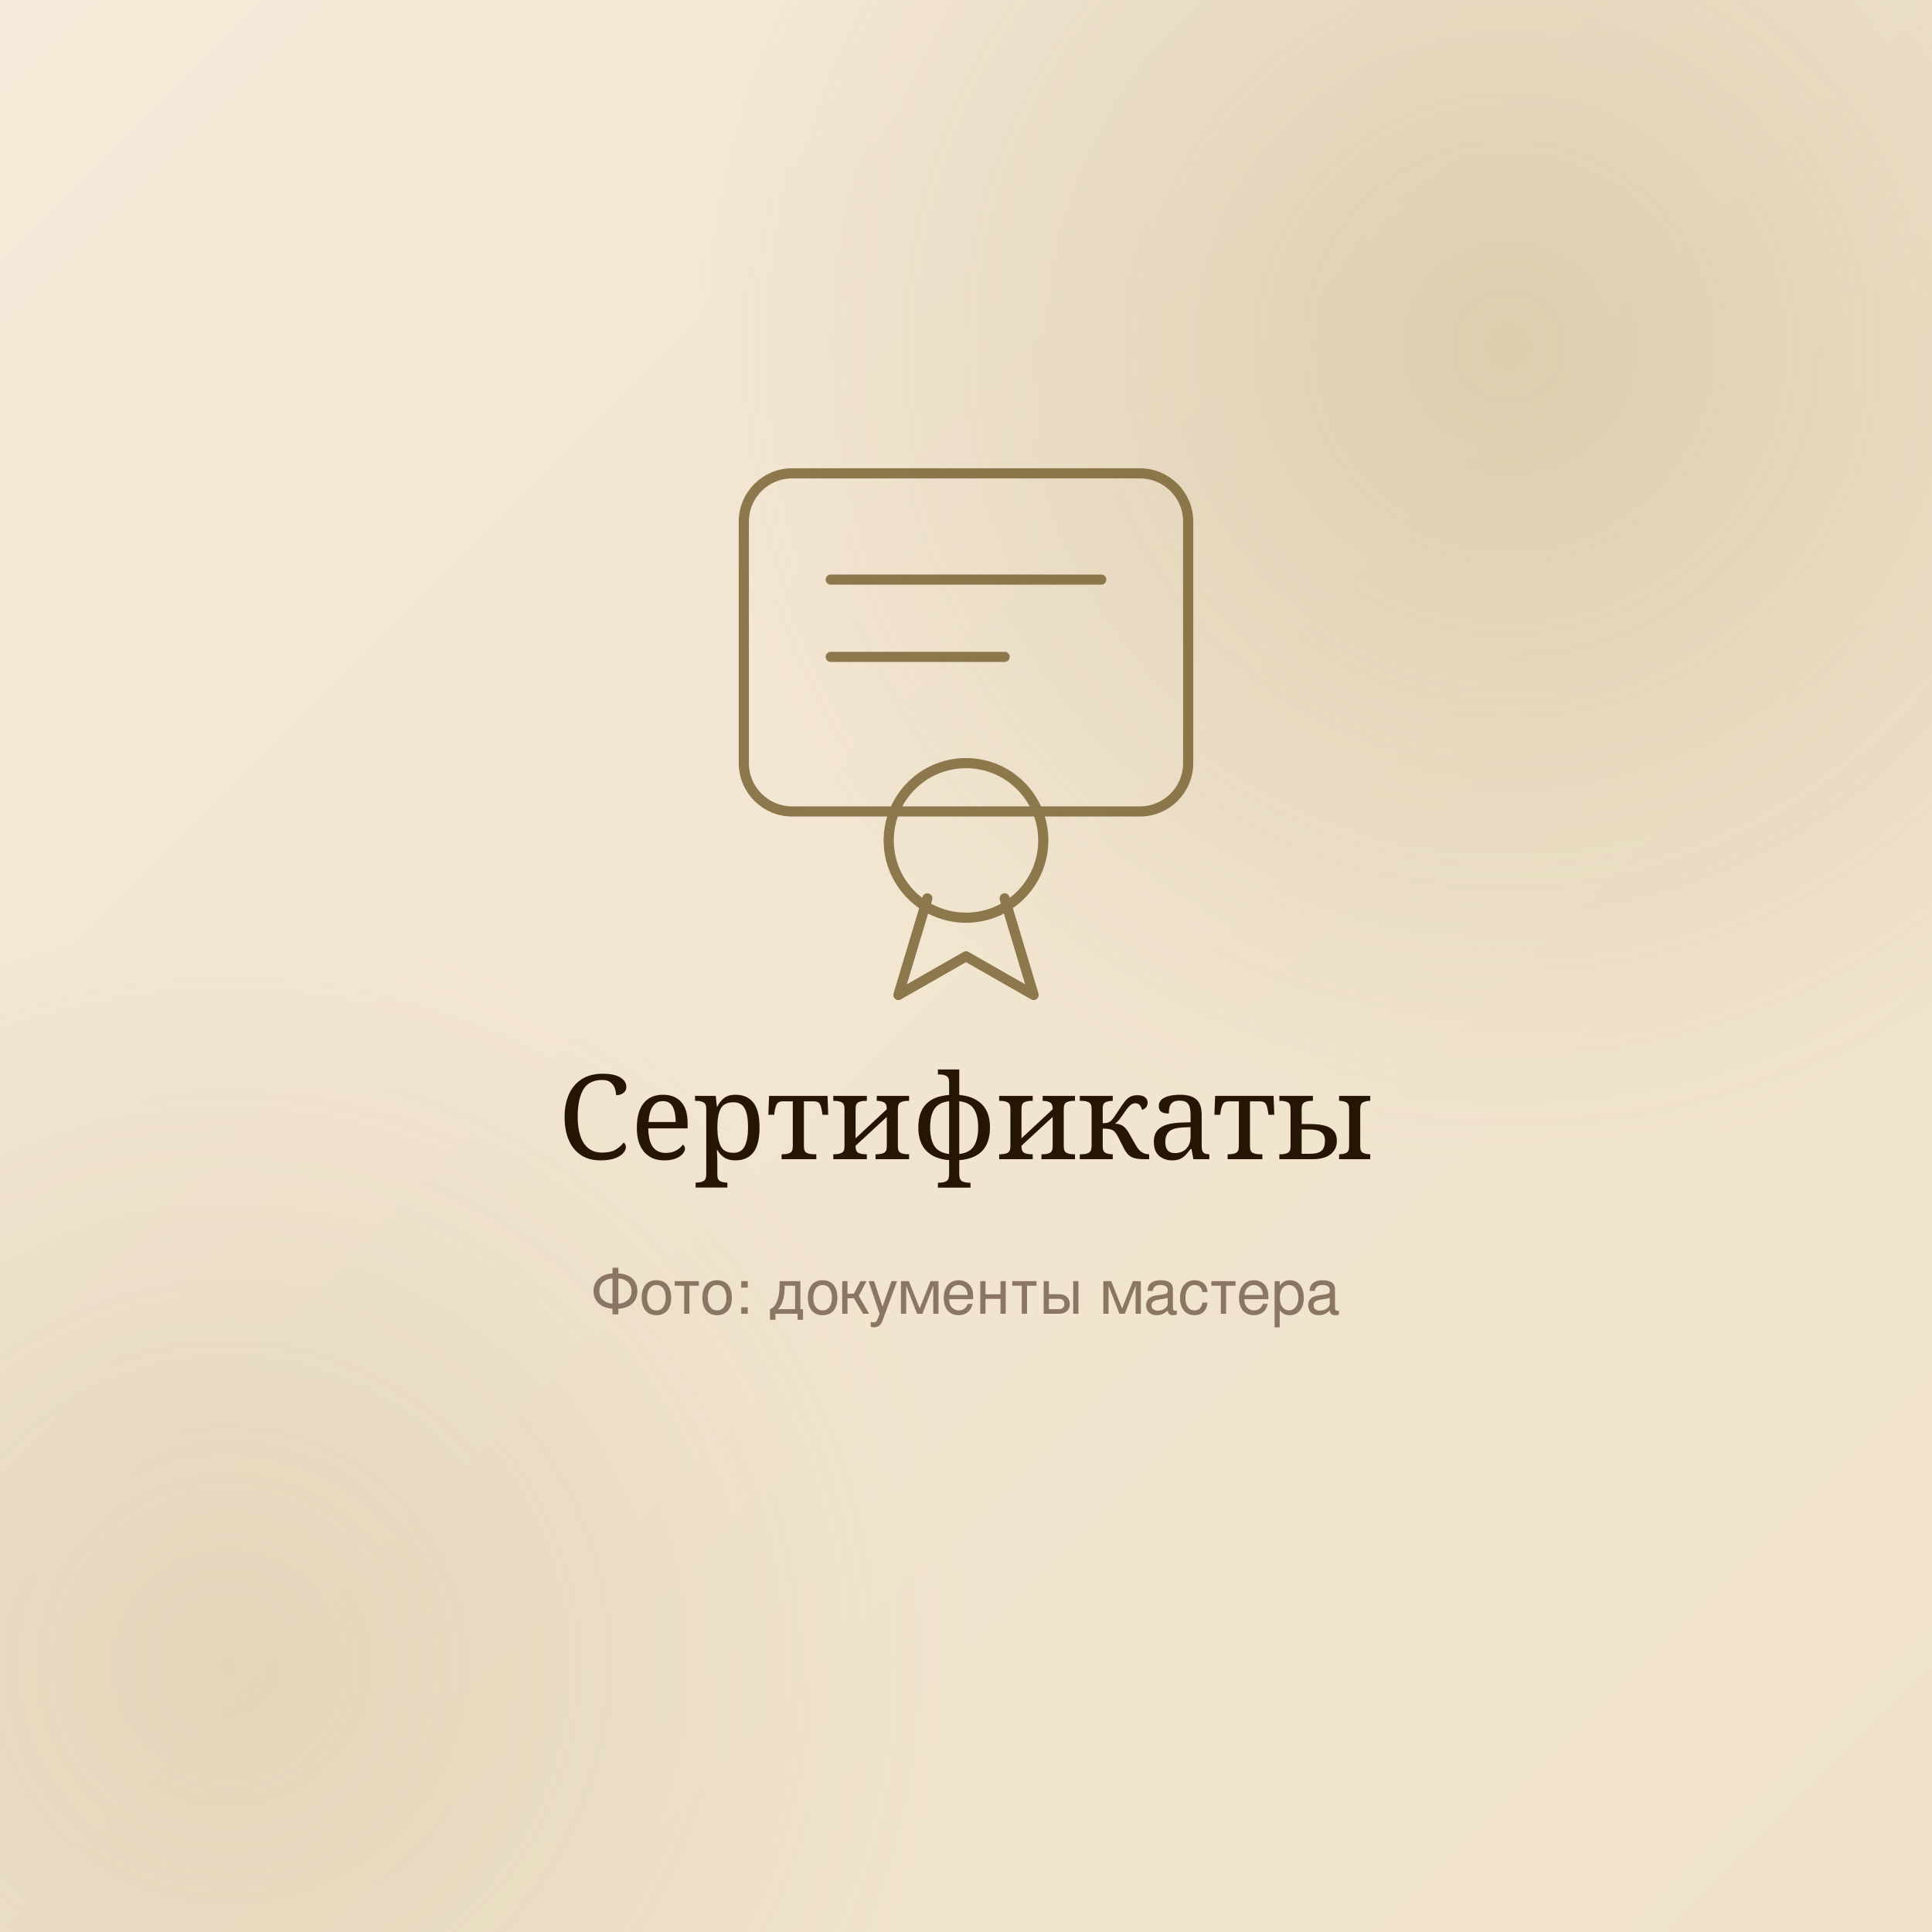
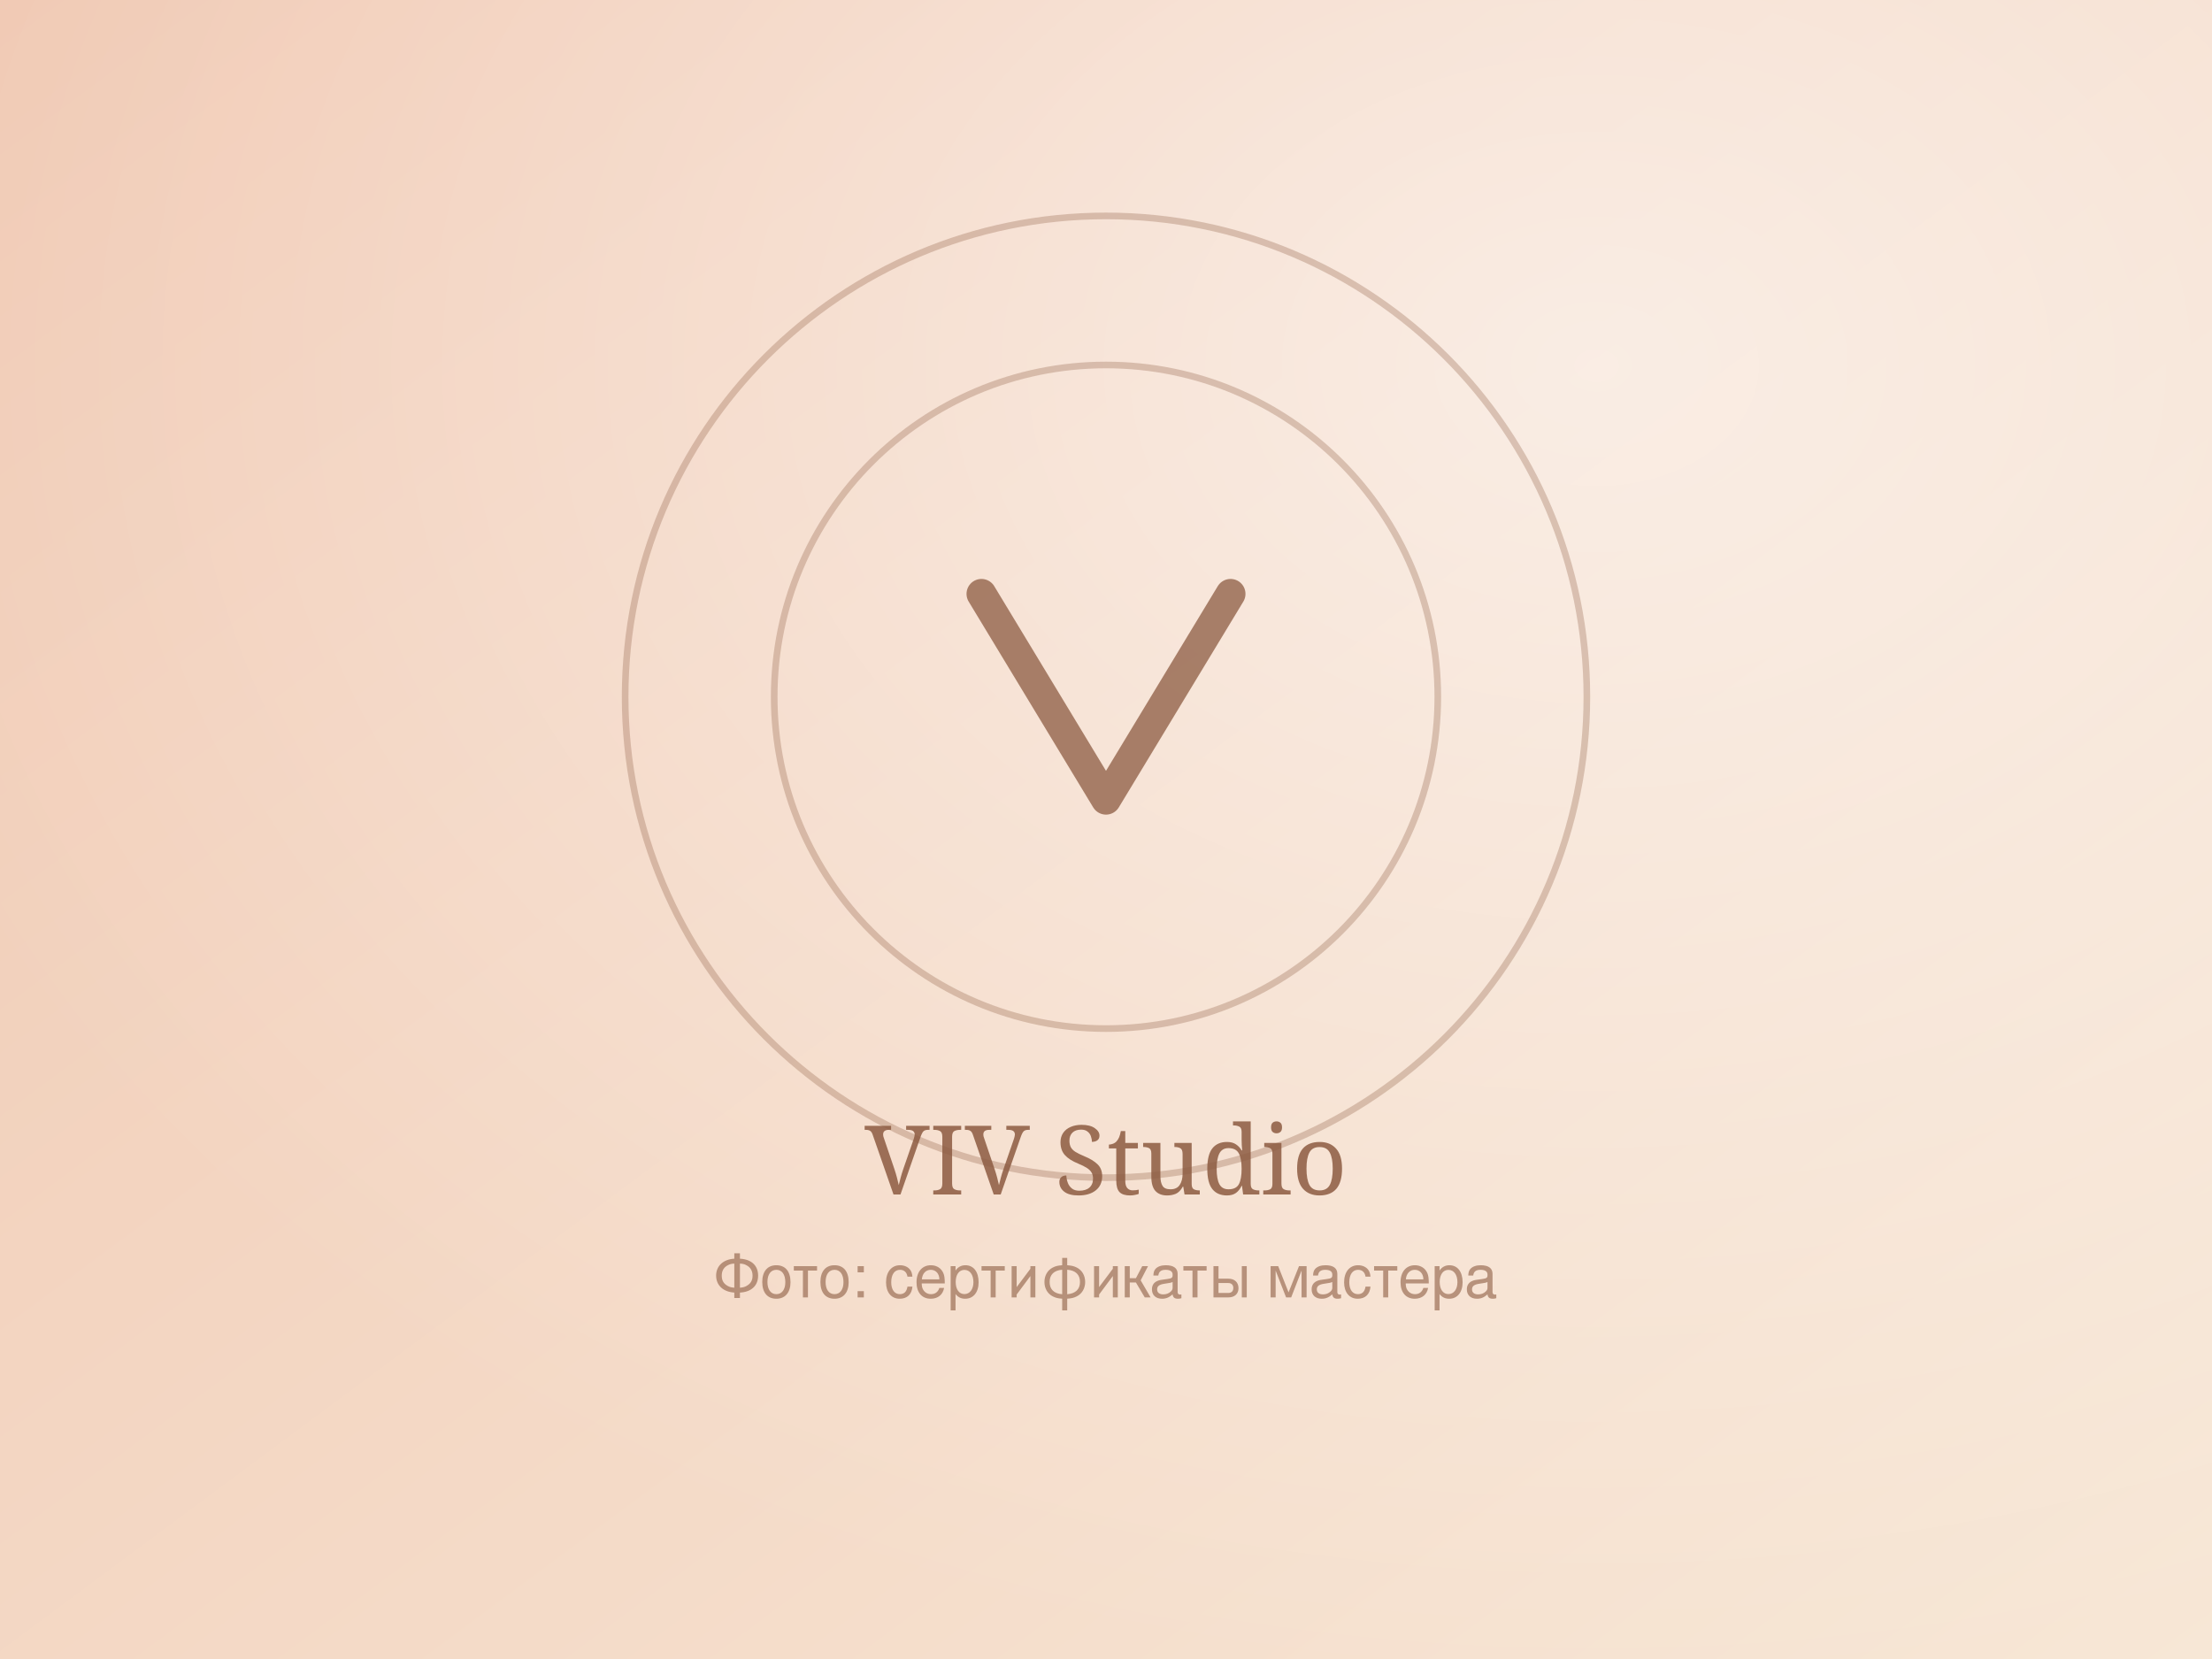
- <svg xmlns="http://www.w3.org/2000/svg" viewBox="0 0 900 900" width="900" height="900" role="img">
+ <svg xmlns="http://www.w3.org/2000/svg" viewBox="0 0 460 345" width="460" height="345" role="img" aria-label="Фото: сертификаты мастера">
  <defs>
    <linearGradient id="g" x1="0" y1="0" x2="1" y2="1">
-       <stop offset="0" stop-color="#F5E9D9" />
-       <stop offset="1" stop-color="#EFE2C8" />
+       <stop offset="0" stop-color="#F0C8B2" />
+       <stop offset="1" stop-color="#F7E7D6" />
    </linearGradient>
-     <radialGradient id="r">
-       <stop offset="0" stop-color="#A48D55" stop-opacity=".55" />
-       <stop offset="1" stop-color="#A48D55" stop-opacity="0" />
+     <radialGradient id="r" cx="0.72" cy="0.22" r="0.8">
+       <stop offset="0" stop-color="#FFFFFF" stop-opacity=".55" />
+       <stop offset="1" stop-color="#FFFFFF" stop-opacity="0" />
    </radialGradient>
  </defs>
-   <rect width="900" height="900" fill="url(#g)" />
-   <circle cx="702" cy="162" r="378" fill="url(#r)" opacity=".5" />
-   <circle cx="108" cy="774" r="342" fill="url(#r)" opacity=".35" />
-   <g transform="translate(450 324) scale(2.250)" fill="none" stroke="#7A6535" stroke-width="2.1" stroke-linecap="round" stroke-linejoin="round" opacity=".85">
-     <rect x="-46" y="-46" width="92" height="70" rx="10" />
-     <path d="M-28-24h56M-28-8h36" />
-     <circle cx="0" cy="30" r="16" />
-     <path d="M-8 42-14 62l14-8 14 8-6-20" />
+   <rect width="460" height="345" fill="url(#g)" />
+   <rect width="460" height="345" fill="url(#r)" />
+   <g opacity=".30" fill="none" stroke="#8C5B41" stroke-width="1.38">
+     <circle cx="230.0" cy="144.9" r="69.0" />
+     <circle cx="230.0" cy="144.9" r="100.0" />
  </g>
-   <text x="50%" y="540" text-anchor="middle" font-family="Georgia,serif" font-size="55" fill="#251505">Сертификаты</text>
-   <text x="50%" y="612" text-anchor="middle" font-family="Helvetica,Arial,sans-serif" font-size="29" fill="#8A7663">Фото: документы мастера</text>
+   <g transform="translate(230.0 144.9)">
+     <path d="M-25.9 -21.4L0 21.4L25.9 -21.4" fill="none" stroke="#8C5B41" stroke-width="6.21" stroke-linecap="round" stroke-linejoin="round" opacity=".75" />
+   </g>
+   <text x="230.0" y="248.4" text-anchor="middle" font-family="Georgia, serif" font-size="20.0" fill="#8C5B41" opacity=".85">VIV Studio</text>
+   <text x="230.0" y="269.8" text-anchor="middle" font-family="Helvetica, Arial, sans-serif" font-size="12.4" fill="#8C5B41" opacity=".6">Фото: сертификаты мастера</text>
</svg>
